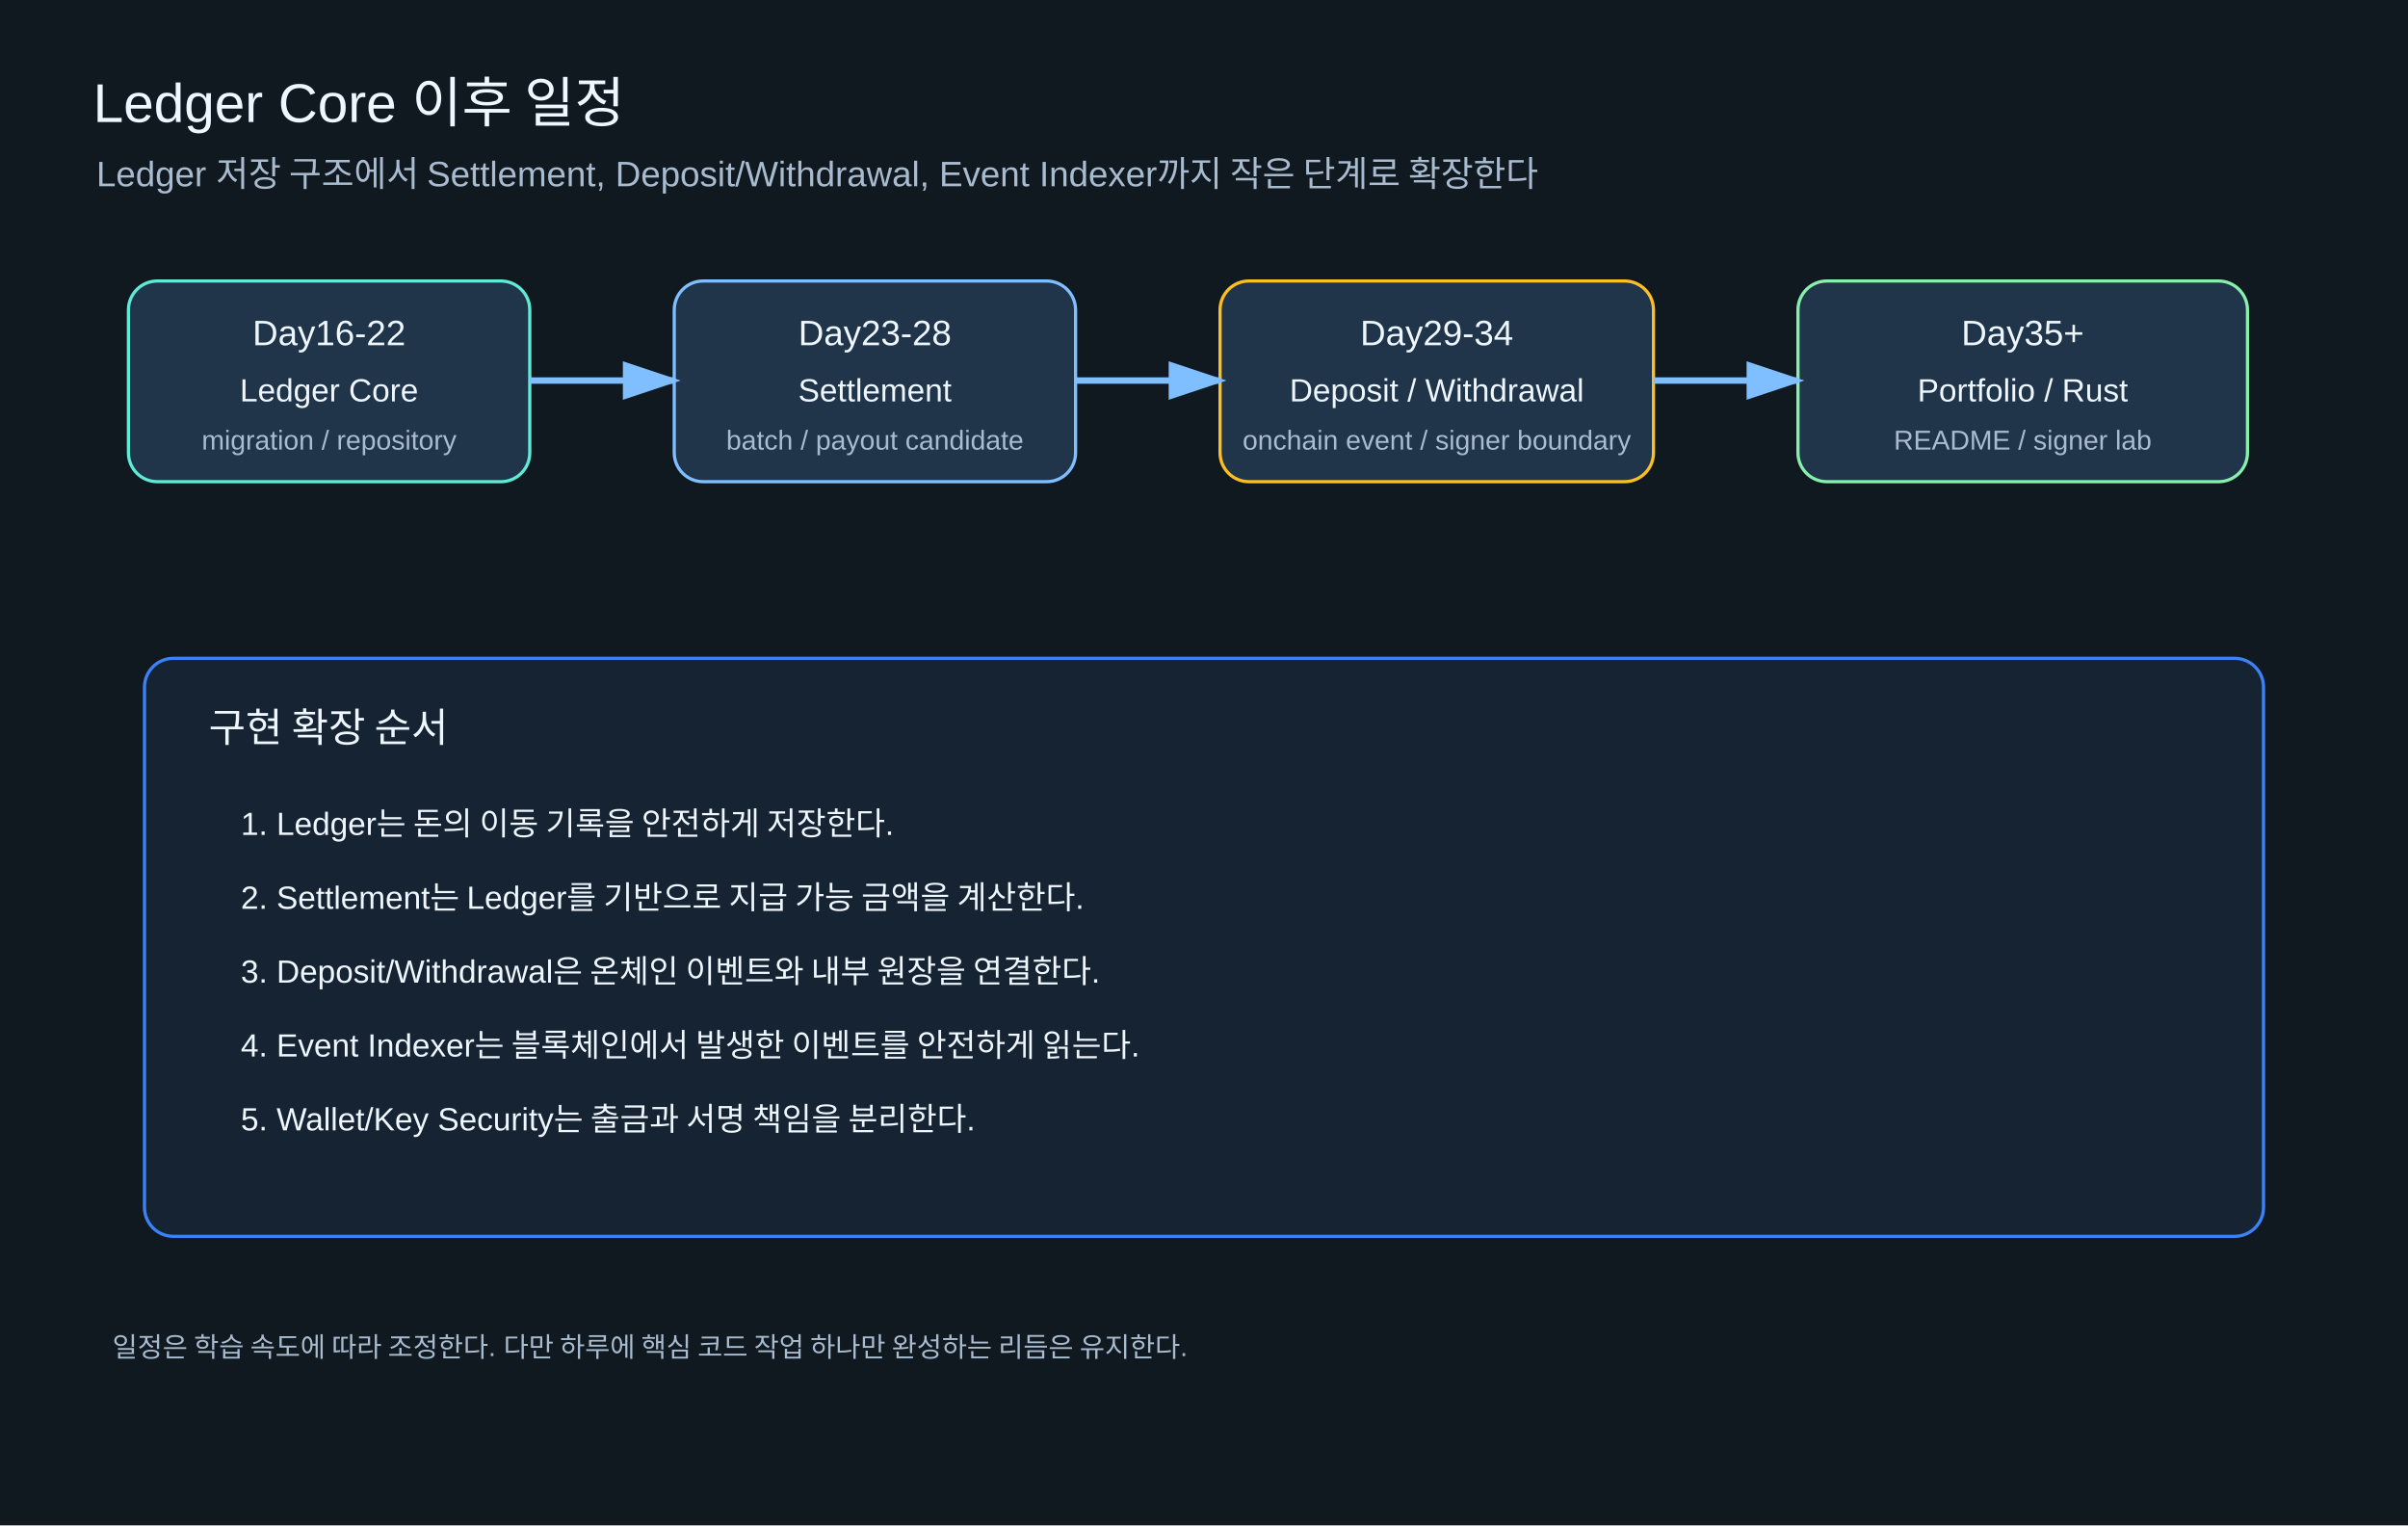
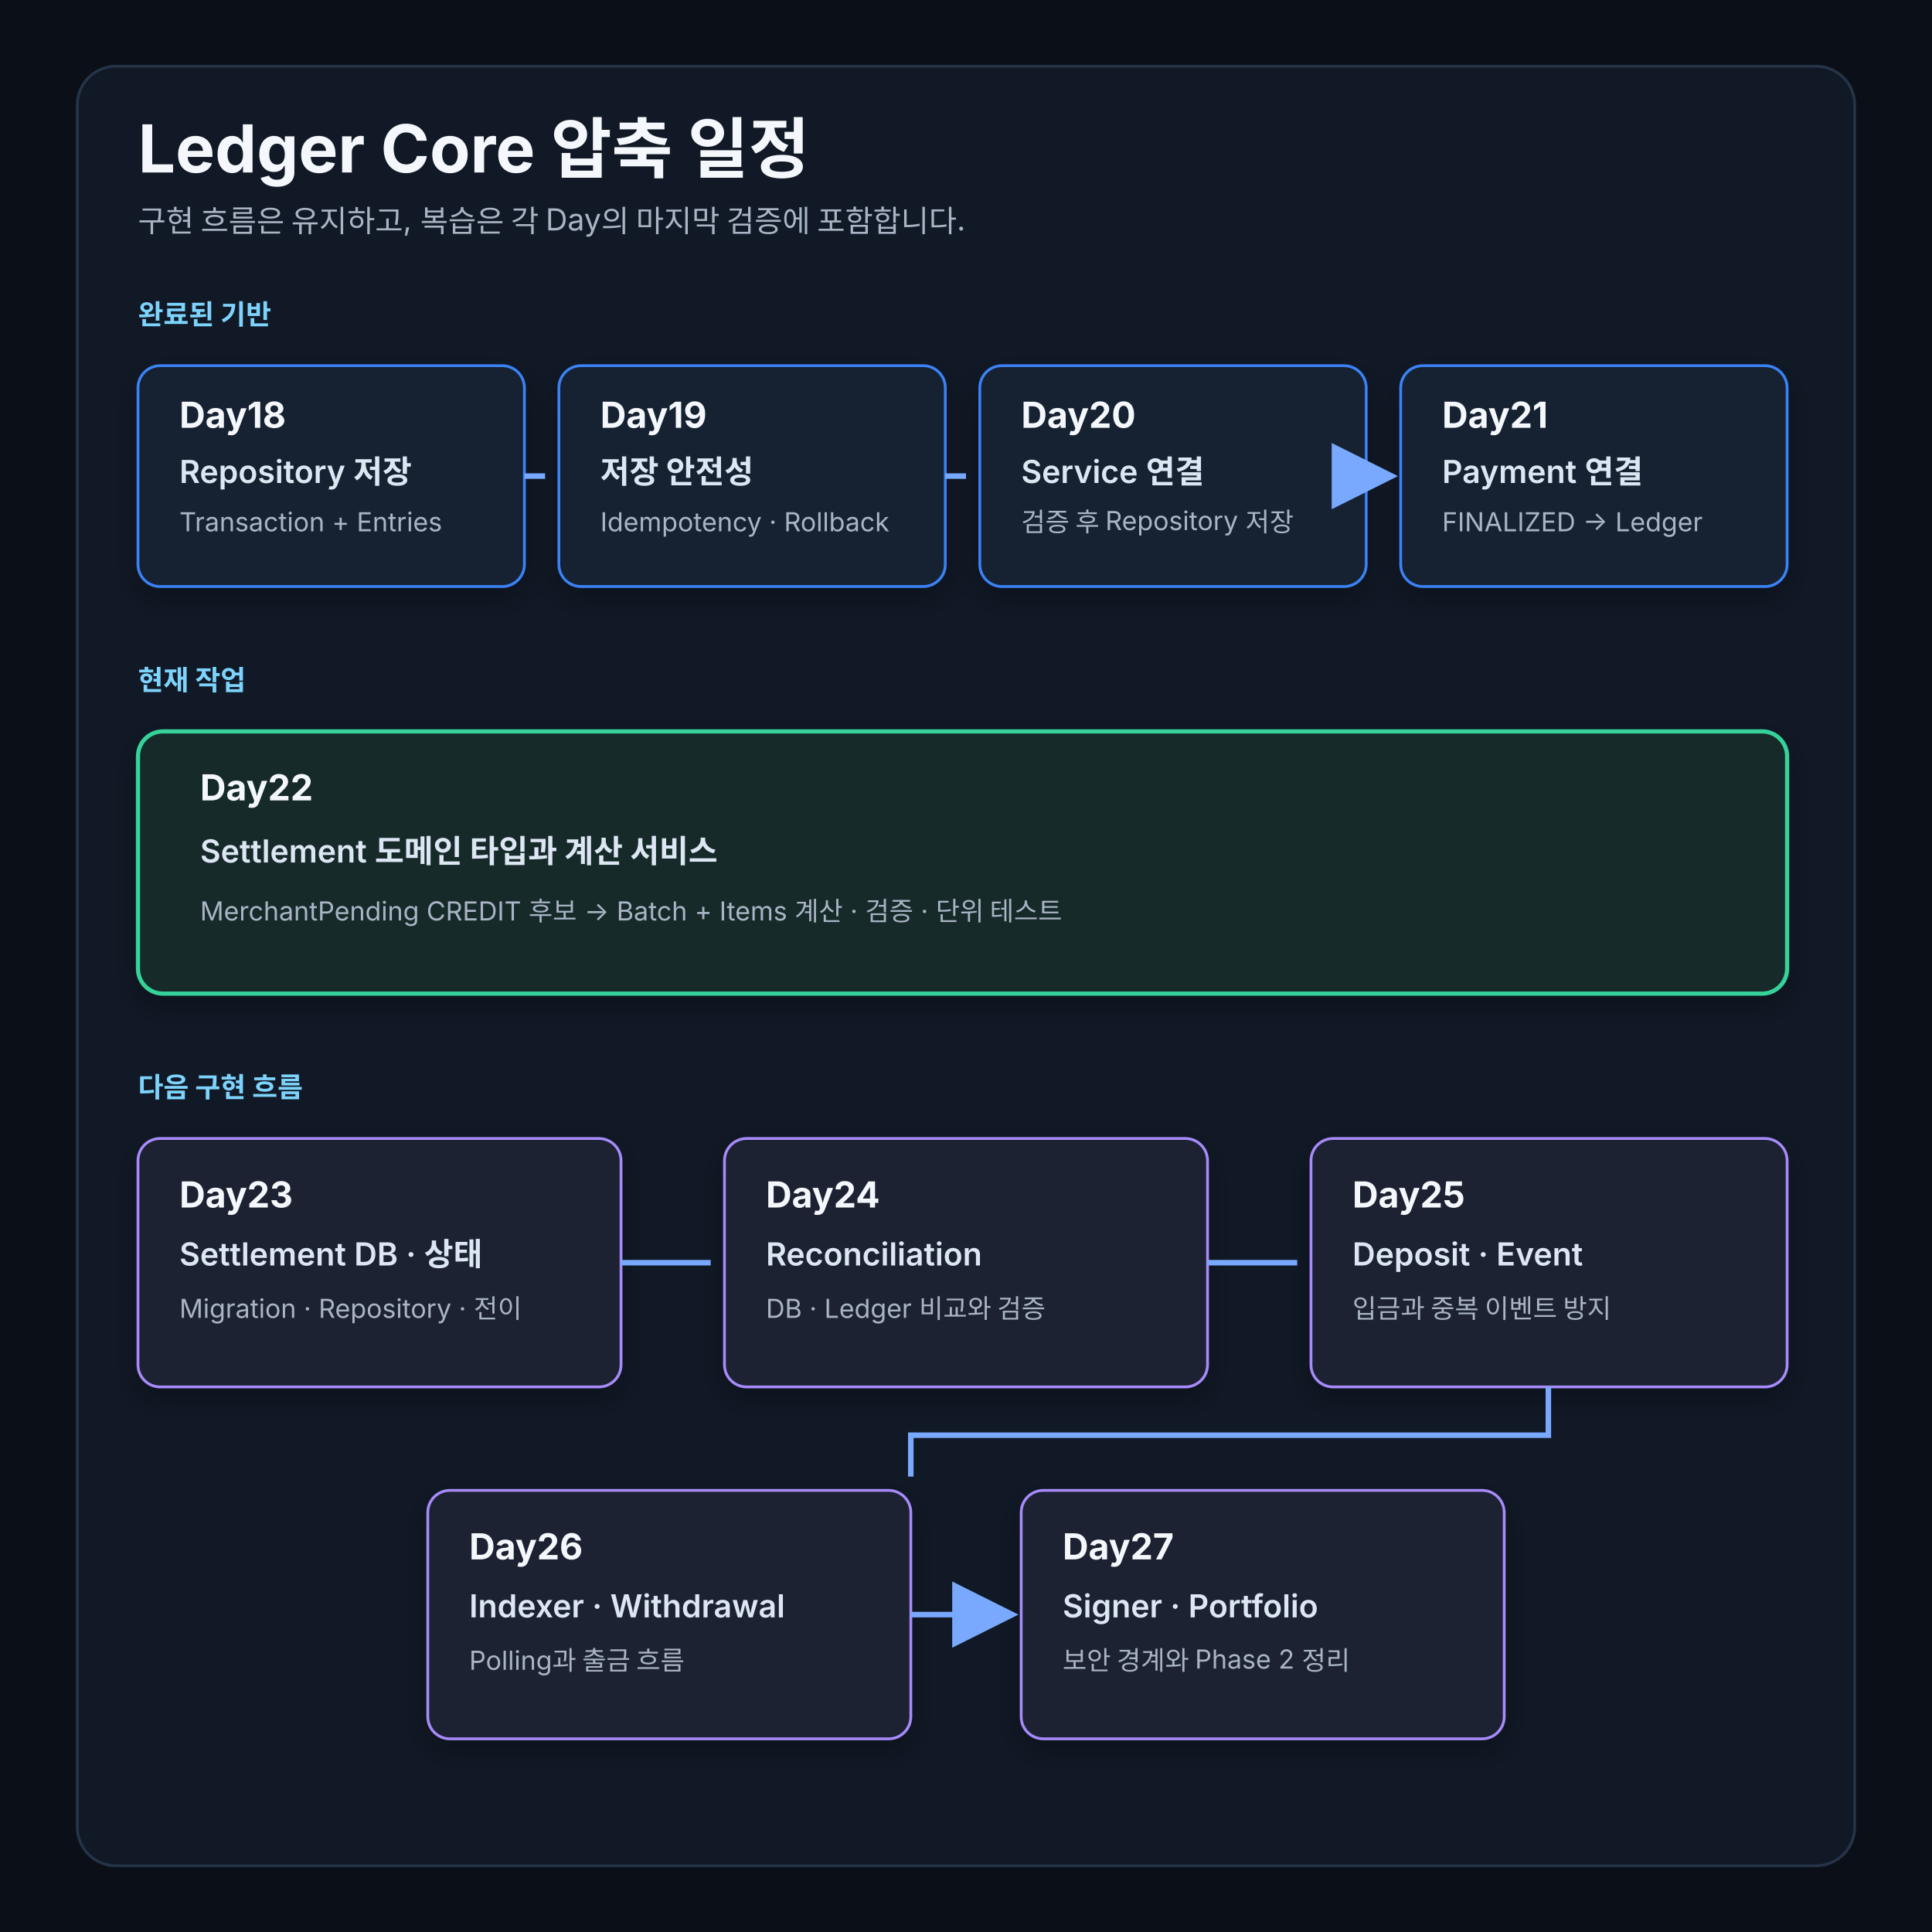
- <svg xmlns="http://www.w3.org/2000/svg" width="1500" height="950" viewBox="0 0 1500 950">
-   <rect width="1500" height="950" fill="#101820" />
-   <text x="58" y="76" fill="#eef6ff" font-size="34" font-family="Apple SD Gothic Neo, Arial">Ledger Core 이후 일정</text>
-   <text x="60" y="116" fill="#a8bbcf" font-size="22" font-family="Apple SD Gothic Neo, Arial">Ledger 저장 구조에서 Settlement, Deposit/Withdrawal, Event Indexer까지 작은 단계로 확장한다</text>
-   <rect x="80" y="175" width="250" height="125" rx="18" fill="#20344a" stroke="#5eead4" stroke-width="2" />
-   <text x="205" y="215" fill="#eef6ff" font-size="22" text-anchor="middle" font-family="Apple SD Gothic Neo, Arial">Day16-22</text>
-   <text x="205" y="250" fill="#eef6ff" font-size="20" text-anchor="middle" font-family="Apple SD Gothic Neo, Arial">Ledger Core</text>
-   <text x="205" y="280" fill="#a8bbcf" font-size="17" text-anchor="middle" font-family="Apple SD Gothic Neo, Arial">migration / repository</text>
-   <rect x="420" y="175" width="250" height="125" rx="18" fill="#20344a" stroke="#80bfff" stroke-width="2" />
-   <text x="545" y="215" fill="#eef6ff" font-size="22" text-anchor="middle" font-family="Apple SD Gothic Neo, Arial">Day23-28</text>
-   <text x="545" y="250" fill="#eef6ff" font-size="20" text-anchor="middle" font-family="Apple SD Gothic Neo, Arial">Settlement</text>
-   <text x="545" y="280" fill="#a8bbcf" font-size="17" text-anchor="middle" font-family="Apple SD Gothic Neo, Arial">batch / payout candidate</text>
-   <rect x="760" y="175" width="270" height="125" rx="18" fill="#20344a" stroke="#fbbf24" stroke-width="2" />
-   <text x="895" y="215" fill="#eef6ff" font-size="22" text-anchor="middle" font-family="Apple SD Gothic Neo, Arial">Day29-34</text>
-   <text x="895" y="250" fill="#eef6ff" font-size="20" text-anchor="middle" font-family="Apple SD Gothic Neo, Arial">Deposit / Withdrawal</text>
-   <text x="895" y="280" fill="#a8bbcf" font-size="17" text-anchor="middle" font-family="Apple SD Gothic Neo, Arial">onchain event / signer boundary</text>
-   <rect x="1120" y="175" width="280" height="125" rx="18" fill="#20344a" stroke="#86efac" stroke-width="2" />
-   <text x="1260" y="215" fill="#eef6ff" font-size="22" text-anchor="middle" font-family="Apple SD Gothic Neo, Arial">Day35+</text>
-   <text x="1260" y="250" fill="#eef6ff" font-size="20" text-anchor="middle" font-family="Apple SD Gothic Neo, Arial">Portfolio / Rust</text>
-   <text x="1260" y="280" fill="#a8bbcf" font-size="17" text-anchor="middle" font-family="Apple SD Gothic Neo, Arial">README / signer lab</text>
-   <line x1="330" y1="237" x2="420" y2="237" stroke="#80bfff" stroke-width="4" marker-end="url(#arrow)" />
-   <line x1="670" y1="237" x2="760" y2="237" stroke="#80bfff" stroke-width="4" marker-end="url(#arrow)" />
-   <line x1="1030" y1="237" x2="1120" y2="237" stroke="#80bfff" stroke-width="4" marker-end="url(#arrow)" />
-   <rect x="90" y="410" width="1320" height="360" rx="18" fill="#162333" stroke="#3b82f6" stroke-width="2" />
-   <text x="130" y="462" fill="#eef6ff" font-size="25" font-family="Apple SD Gothic Neo, Arial">구현 확장 순서</text>
-   <text x="150" y="520" fill="#eef6ff" font-size="20" font-family="Apple SD Gothic Neo, Arial">1. Ledger는 돈의 이동 기록을 안전하게 저장한다.</text>
-   <text x="150" y="566" fill="#eef6ff" font-size="20" font-family="Apple SD Gothic Neo, Arial">2. Settlement는 Ledger를 기반으로 지급 가능 금액을 계산한다.</text>
-   <text x="150" y="612" fill="#eef6ff" font-size="20" font-family="Apple SD Gothic Neo, Arial">3. Deposit/Withdrawal은 온체인 이벤트와 내부 원장을 연결한다.</text>
-   <text x="150" y="658" fill="#eef6ff" font-size="20" font-family="Apple SD Gothic Neo, Arial">4. Event Indexer는 블록체인에서 발생한 이벤트를 안전하게 읽는다.</text>
-   <text x="150" y="704" fill="#eef6ff" font-size="20" font-family="Apple SD Gothic Neo, Arial">5. Wallet/Key Security는 출금과 서명 책임을 분리한다.</text>
-   <text x="70" y="845" fill="#a8bbcf" font-size="17" font-family="Apple SD Gothic Neo, Arial">일정은 학습 속도에 따라 조정한다. 다만 하루에 핵심 코드 작업 하나만 완성하는 리듬은 유지한다.</text>
+ <svg xmlns="http://www.w3.org/2000/svg" width="1400" height="1400" viewBox="0 0 1400 1400">
  <defs>
-     <marker id="arrow" markerWidth="10" markerHeight="10" refX="8" refY="3" orient="auto">
-       <path d="M0,0 L0,6 L9,3 z" fill="#80bfff" />
+     <filter id="shadow" x="-20%" y="-20%" width="140%" height="140%">
+       <feDropShadow dx="0" dy="8" stdDeviation="10" flood-color="#000000" flood-opacity="0.28" />
+     </filter>
+     <marker id="arrow" markerWidth="12" markerHeight="12" refX="10" refY="6" orient="auto">
+       <path d="M0,0 L12,6 L0,12 Z" fill="#78A9FF" />
    </marker>
+     <style>
+       .title{font:700 48px -apple-system,BlinkMacSystemFont,"Apple SD Gothic Neo",sans-serif;fill:#F4F7FB}
+       .sub{font:400 22px -apple-system,BlinkMacSystemFont,"Apple SD Gothic Neo",sans-serif;fill:#A9B4C4}
+       .day{font:700 26px -apple-system,BlinkMacSystemFont,"Apple SD Gothic Neo",sans-serif;fill:#F4F7FB}
+       .topic{font:600 23px -apple-system,BlinkMacSystemFont,"Apple SD Gothic Neo",sans-serif;fill:#DDE6F3}
+       .desc{font:400 19px -apple-system,BlinkMacSystemFont,"Apple SD Gothic Neo",sans-serif;fill:#A9B4C4}
+       .label{font:700 20px -apple-system,BlinkMacSystemFont,"Apple SD Gothic Neo",sans-serif;fill:#7DD3FC}
+     </style>
  </defs>
+   <rect width="1400" height="1400" fill="#0B1018" />
+   <rect x="56" y="48" width="1288" height="1304" rx="28" fill="#111926" stroke="#263448" stroke-width="2" />
+   <text x="100" y="125" class="title">Ledger Core 압축 일정</text>
+   <text x="100" y="168" class="sub">구현 흐름은 유지하고, 복습은 각 Day의 마지막 검증에 포함합니다.</text>
+   <text x="100" y="235" class="label">완료된 기반</text>
+   <g filter="url(#shadow)">
+     <rect x="100" y="265" width="280" height="160" rx="16" fill="#172233" stroke="#3B82F6" stroke-width="2" />
+     <rect x="405" y="265" width="280" height="160" rx="16" fill="#172233" stroke="#3B82F6" stroke-width="2" />
+     <rect x="710" y="265" width="280" height="160" rx="16" fill="#172233" stroke="#3B82F6" stroke-width="2" />
+     <rect x="1015" y="265" width="280" height="160" rx="16" fill="#172233" stroke="#3B82F6" stroke-width="2" />
+   </g>
+   <text x="130" y="310" class="day">Day18</text>
+   <text x="130" y="350" class="topic">Repository 저장</text>
+   <text x="130" y="385" class="desc">Transaction + Entries</text>
+   <text x="435" y="310" class="day">Day19</text>
+   <text x="435" y="350" class="topic">저장 안전성</text>
+   <text x="435" y="385" class="desc">Idempotency · Rollback</text>
+   <text x="740" y="310" class="day">Day20</text>
+   <text x="740" y="350" class="topic">Service 연결</text>
+   <text x="740" y="385" class="desc">검증 후 Repository 저장</text>
+   <text x="1045" y="310" class="day">Day21</text>
+   <text x="1045" y="350" class="topic">Payment 연결</text>
+   <text x="1045" y="385" class="desc">FINALIZED → Ledger</text>
+   <path d="M380 345 H395 M685 345 H700 M990 345 H1005" stroke="#78A9FF" stroke-width="4" marker-end="url(#arrow)" />
+   <text x="100" y="500" class="label">현재 작업</text>
+   <g filter="url(#shadow)">
+     <rect x="100" y="530" width="1195" height="190" rx="18" fill="#172C2A" stroke="#34D399" stroke-width="3" />
+   </g>
+   <text x="145" y="580" class="day">Day22</text>
+   <text x="145" y="625" class="topic">Settlement 도메인 타입과 계산 서비스</text>
+   <text x="145" y="667" class="desc">MerchantPending CREDIT 후보 → Batch + Items 계산 · 검증 · 단위 테스트</text>
+   <text x="100" y="795" class="label">다음 구현 흐름</text>
+   <g filter="url(#shadow)">
+     <rect x="100" y="825" width="350" height="180" rx="16" fill="#1A2230" stroke="#A78BFA" stroke-width="2" />
+     <rect x="525" y="825" width="350" height="180" rx="16" fill="#1A2230" stroke="#A78BFA" stroke-width="2" />
+     <rect x="950" y="825" width="345" height="180" rx="16" fill="#1A2230" stroke="#A78BFA" stroke-width="2" />
+     <rect x="310" y="1080" width="350" height="180" rx="16" fill="#1A2230" stroke="#A78BFA" stroke-width="2" />
+     <rect x="740" y="1080" width="350" height="180" rx="16" fill="#1A2230" stroke="#A78BFA" stroke-width="2" />
+   </g>
+   <text x="130" y="875" class="day">Day23</text>
+   <text x="130" y="917" class="topic">Settlement DB · 상태</text>
+   <text x="130" y="955" class="desc">Migration · Repository · 전이</text>
+   <text x="555" y="875" class="day">Day24</text>
+   <text x="555" y="917" class="topic">Reconciliation</text>
+   <text x="555" y="955" class="desc">DB · Ledger 비교와 검증</text>
+   <text x="980" y="875" class="day">Day25</text>
+   <text x="980" y="917" class="topic">Deposit · Event</text>
+   <text x="980" y="955" class="desc">입금과 중복 이벤트 방지</text>
+   <text x="340" y="1130" class="day">Day26</text>
+   <text x="340" y="1172" class="topic">Indexer · Withdrawal</text>
+   <text x="340" y="1210" class="desc">Polling과 출금 흐름</text>
+   <text x="770" y="1130" class="day">Day27</text>
+   <text x="770" y="1172" class="topic">Signer · Portfolio</text>
+   <text x="770" y="1210" class="desc">보안 경계와 Phase 2 정리</text>
+   <path d="M450 915 H515 M875 915 H940 M1122 1005 V1040 H660 V1070 M660 1170 H730" fill="none" stroke="#78A9FF" stroke-width="4" marker-end="url(#arrow)" />
</svg>
